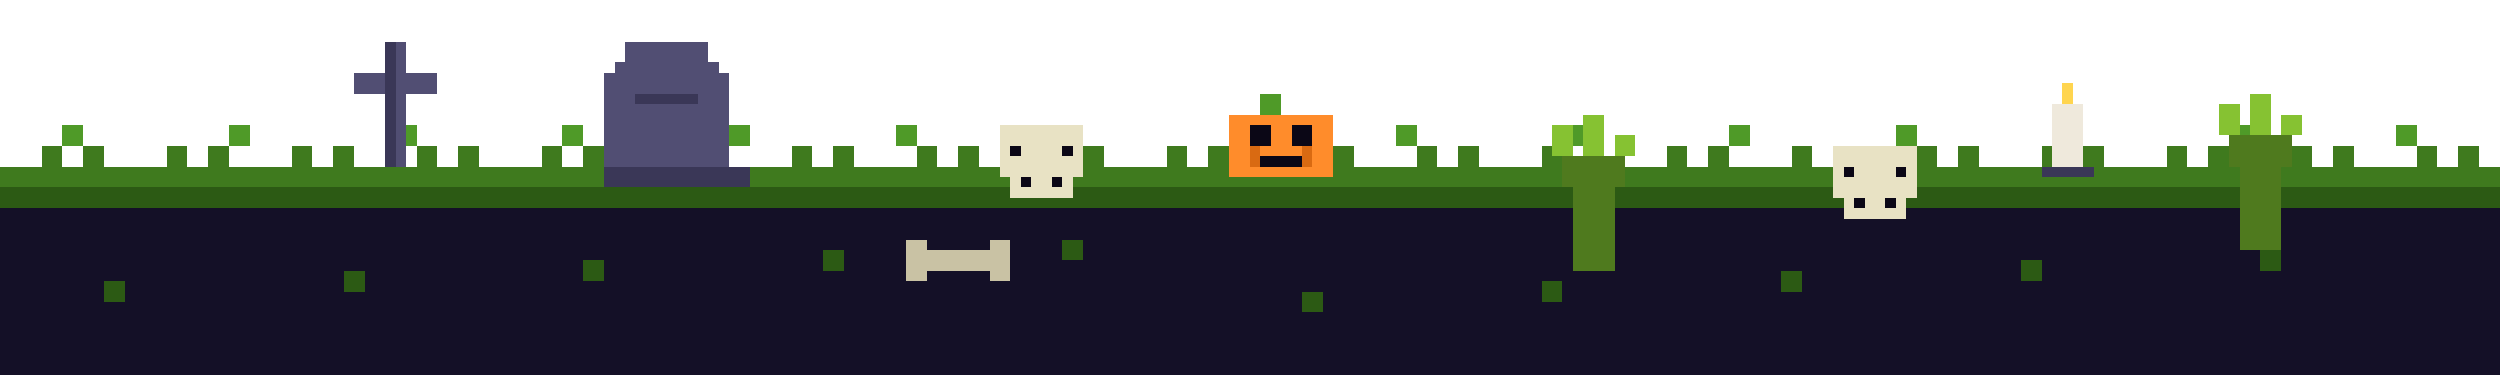
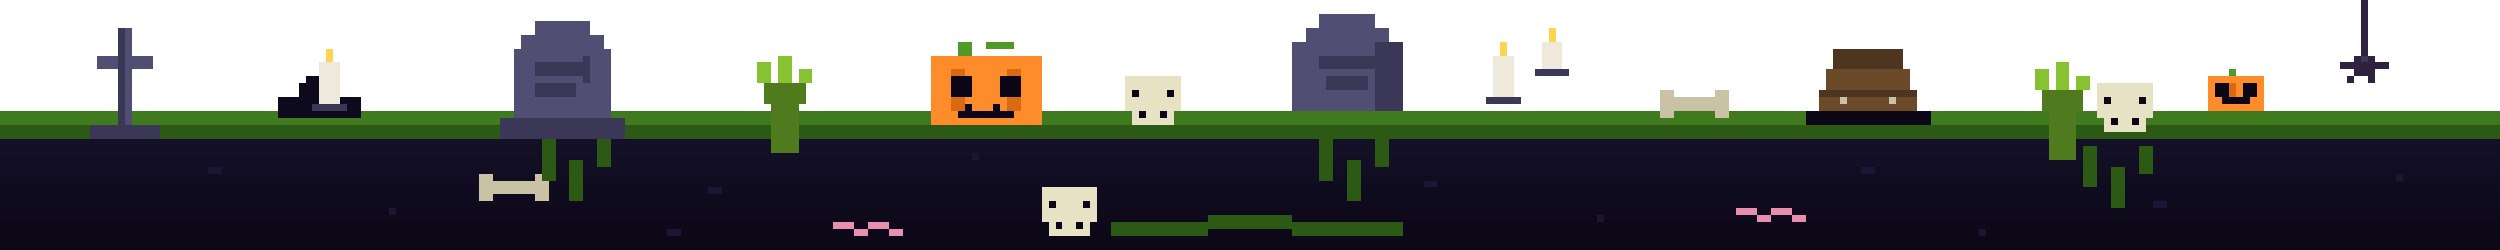
- <svg xmlns="http://www.w3.org/2000/svg" viewBox="0 0 240 36" width="960" height="144" shape-rendering="crispEdges">
-   <rect x="0" y="16" width="240" height="20" fill="#141027" />
-   <rect x="0" y="16" width="240" height="2" fill="#3f7a1e" />
-   <rect x="0" y="18" width="240" height="2" fill="#2c5a14" />
-   <rect x="4" y="14" width="2" height="2" fill="#3f7a1e" />
-   <rect x="6" y="12" width="2" height="2" fill="#4f9a28" />
-   <rect x="8" y="14" width="2" height="2" fill="#3f7a1e" />
-   <rect x="16" y="14" width="2" height="2" fill="#3f7a1e" />
-   <rect x="20" y="14" width="2" height="2" fill="#3f7a1e" />
-   <rect x="22" y="12" width="2" height="2" fill="#4f9a28" />
-   <rect x="28" y="14" width="2" height="2" fill="#3f7a1e" />
-   <rect x="32" y="14" width="2" height="2" fill="#3f7a1e" />
-   <rect x="38" y="12" width="2" height="2" fill="#4f9a28" />
-   <rect x="40" y="14" width="2" height="2" fill="#3f7a1e" />
-   <rect x="44" y="14" width="2" height="2" fill="#3f7a1e" />
-   <rect x="52" y="14" width="2" height="2" fill="#3f7a1e" />
-   <rect x="54" y="12" width="2" height="2" fill="#4f9a28" />
-   <rect x="56" y="14" width="2" height="2" fill="#3f7a1e" />
-   <rect x="64" y="14" width="2" height="2" fill="#3f7a1e" />
-   <rect x="68" y="14" width="2" height="2" fill="#3f7a1e" />
-   <rect x="70" y="12" width="2" height="2" fill="#4f9a28" />
-   <rect x="76" y="14" width="2" height="2" fill="#3f7a1e" />
-   <rect x="80" y="14" width="2" height="2" fill="#3f7a1e" />
-   <rect x="86" y="12" width="2" height="2" fill="#4f9a28" />
-   <rect x="88" y="14" width="2" height="2" fill="#3f7a1e" />
-   <rect x="92" y="14" width="2" height="2" fill="#3f7a1e" />
-   <rect x="100" y="14" width="2" height="2" fill="#3f7a1e" />
-   <rect x="102" y="12" width="2" height="2" fill="#4f9a28" />
-   <rect x="104" y="14" width="2" height="2" fill="#3f7a1e" />
-   <rect x="112" y="14" width="2" height="2" fill="#3f7a1e" />
-   <rect x="116" y="14" width="2" height="2" fill="#3f7a1e" />
-   <rect x="118" y="12" width="2" height="2" fill="#4f9a28" />
-   <rect x="124" y="14" width="2" height="2" fill="#3f7a1e" />
-   <rect x="128" y="14" width="2" height="2" fill="#3f7a1e" />
-   <rect x="134" y="12" width="2" height="2" fill="#4f9a28" />
-   <rect x="136" y="14" width="2" height="2" fill="#3f7a1e" />
-   <rect x="140" y="14" width="2" height="2" fill="#3f7a1e" />
-   <rect x="148" y="14" width="2" height="2" fill="#3f7a1e" />
-   <rect x="150" y="12" width="2" height="2" fill="#4f9a28" />
-   <rect x="152" y="14" width="2" height="2" fill="#3f7a1e" />
-   <rect x="160" y="14" width="2" height="2" fill="#3f7a1e" />
-   <rect x="164" y="14" width="2" height="2" fill="#3f7a1e" />
-   <rect x="166" y="12" width="2" height="2" fill="#4f9a28" />
-   <rect x="172" y="14" width="2" height="2" fill="#3f7a1e" />
-   <rect x="176" y="14" width="2" height="2" fill="#3f7a1e" />
-   <rect x="182" y="12" width="2" height="2" fill="#4f9a28" />
-   <rect x="184" y="14" width="2" height="2" fill="#3f7a1e" />
-   <rect x="188" y="14" width="2" height="2" fill="#3f7a1e" />
-   <rect x="196" y="14" width="2" height="2" fill="#3f7a1e" />
-   <rect x="198" y="12" width="2" height="2" fill="#4f9a28" />
-   <rect x="200" y="14" width="2" height="2" fill="#3f7a1e" />
-   <rect x="208" y="14" width="2" height="2" fill="#3f7a1e" />
-   <rect x="212" y="14" width="2" height="2" fill="#3f7a1e" />
-   <rect x="214" y="12" width="2" height="2" fill="#4f9a28" />
-   <rect x="220" y="14" width="2" height="2" fill="#3f7a1e" />
-   <rect x="224" y="14" width="2" height="2" fill="#3f7a1e" />
-   <rect x="230" y="12" width="2" height="2" fill="#4f9a28" />
-   <rect x="232" y="14" width="2" height="2" fill="#3f7a1e" />
-   <rect x="236" y="14" width="2" height="2" fill="#3f7a1e" />
-   <rect x="10" y="27" width="2" height="2" fill="#2c5a14" />
-   <rect x="33" y="26" width="2" height="2" fill="#2c5a14" />
-   <rect x="56" y="25" width="2" height="2" fill="#2c5a14" />
-   <rect x="79" y="24" width="2" height="2" fill="#2c5a14" />
-   <rect x="102" y="23" width="2" height="2" fill="#2c5a14" />
-   <rect x="125" y="28" width="2" height="2" fill="#2c5a14" />
-   <rect x="148" y="27" width="2" height="2" fill="#2c5a14" />
-   <rect x="171" y="26" width="2" height="2" fill="#2c5a14" />
-   <rect x="194" y="25" width="2" height="2" fill="#2c5a14" />
-   <rect x="217" y="24" width="2" height="2" fill="#2c5a14" />
-   <rect x="37" y="4" width="2" height="12" fill="#514e73" />
-   <rect x="34" y="7" width="8" height="2" fill="#514e73" />
-   <rect x="37" y="4" width="1" height="12" fill="#3a3757" />
-   <rect x="60" y="4" width="8" height="2" fill="#514e73" />
-   <rect x="59" y="6" width="10" height="1" fill="#514e73" />
-   <rect x="58" y="7" width="12" height="9" fill="#514e73" />
-   <rect x="61" y="9" width="6" height="1" fill="#3a3757" />
-   <rect x="58" y="16" width="14" height="2" fill="#3a3757" />
-   <rect x="96" y="12" width="8" height="5" fill="#e8e2c4" />
-   <rect x="97" y="17" width="6" height="2" fill="#e8e2c4" />
-   <rect x="97" y="14" width="1" height="1" fill="#0b0716" />
-   <rect x="102" y="14" width="1" height="1" fill="#0b0716" />
-   <rect x="98" y="17" width="1" height="1" fill="#0b0716" />
-   <rect x="101" y="17" width="1" height="1" fill="#0b0716" />
-   <rect x="88" y="24" width="8" height="2" fill="#c9c2a4" />
-   <rect x="87" y="23" width="2" height="2" fill="#c9c2a4" />
-   <rect x="87" y="25" width="2" height="2" fill="#c9c2a4" />
-   <rect x="95" y="23" width="2" height="2" fill="#c9c2a4" />
-   <rect x="95" y="25" width="2" height="2" fill="#c9c2a4" />
-   <rect x="121" y="9" width="2" height="2" fill="#4f9a28" />
-   <rect x="118" y="11" width="10" height="6" fill="#ff8c2b" />
-   <rect x="120" y="13" width="1" height="3" fill="#d96a12" />
-   <rect x="125" y="13" width="1" height="3" fill="#d96a12" />
-   <rect x="120" y="12" width="2" height="2" fill="#0b0716" />
-   <rect x="124" y="12" width="2" height="2" fill="#0b0716" />
-   <rect x="121" y="15" width="4" height="1" fill="#0b0716" />
-   <rect x="149" y="12" width="2" height="3" fill="#86c232" />
-   <rect x="152" y="11" width="2" height="4" fill="#86c232" />
-   <rect x="155" y="13" width="2" height="2" fill="#86c232" />
-   <rect x="150" y="15" width="6" height="3" fill="#4f7a1e" />
-   <rect x="151" y="18" width="4" height="8" fill="#4f7a1e" />
-   <rect x="176" y="14" width="8" height="5" fill="#e8e2c4" />
-   <rect x="177" y="19" width="6" height="2" fill="#e8e2c4" />
-   <rect x="177" y="16" width="1" height="1" fill="#0b0716" />
-   <rect x="182" y="16" width="1" height="1" fill="#0b0716" />
-   <rect x="178" y="19" width="1" height="1" fill="#0b0716" />
-   <rect x="181" y="19" width="1" height="1" fill="#0b0716" />
-   <rect x="198" y="8" width="1" height="2" fill="#ffd54f" />
-   <rect x="197" y="10" width="3" height="6" fill="#efe9dc" />
-   <rect x="196" y="16" width="5" height="1" fill="#3a3757" />
-   <rect x="213" y="10" width="2" height="3" fill="#86c232" />
-   <rect x="216" y="9" width="2" height="4" fill="#86c232" />
-   <rect x="219" y="11" width="2" height="2" fill="#86c232" />
-   <rect x="214" y="13" width="6" height="3" fill="#4f7a1e" />
-   <rect x="215" y="16" width="4" height="8" fill="#4f7a1e" />
+ <svg xmlns="http://www.w3.org/2000/svg" viewBox="0 0 360 36" width="1440" height="144" shape-rendering="crispEdges">
+   <defs>
+     <linearGradient id="soilg" x1="0" y1="0" x2="0" y2="1">
+       <stop offset="0" stop-color="#141027" />
+       <stop offset="1" stop-color="#0b0716" />
+     </linearGradient>
+   </defs>
+   <rect x="0" y="20" width="360" height="16" fill="url(#soilg)" />
+   <rect x="0" y="16" width="360" height="2" fill="#3f7a1e" />
+   <rect x="0" y="18" width="360" height="2" fill="#2c5a14" />
+   <rect x="17" y="4" width="2" height="14" fill="#514e73" />
+   <rect x="14" y="8" width="8" height="2" fill="#514e73" />
+   <rect x="17" y="4" width="1" height="14" fill="#3a3757" />
+   <rect x="13" y="18" width="10" height="2" fill="#3a3757" />
+   <rect x="44" y="11" width="4" height="1" fill="#0e0a1d" />
+   <rect x="40" y="14" width="3" height="3" fill="#0e0a1d" />
+   <rect x="43" y="12" width="6" height="5" fill="#0e0a1d" />
+   <rect x="49" y="14" width="3" height="3" fill="#0e0a1d" />
+   <rect x="47" y="7" width="1" height="2" fill="#ffd54f" />
+   <rect x="46" y="9" width="3" height="6" fill="#efe9dc" />
+   <rect x="45" y="15" width="5" height="1" fill="#3a3757" />
+   <rect x="77" y="3" width="8" height="2" fill="#514e73" />
+   <rect x="75" y="5" width="12" height="2" fill="#514e73" />
+   <rect x="74" y="7" width="14" height="10" fill="#514e73" />
+   <rect x="77" y="9" width="8" height="2" fill="#3a3757" />
+   <rect x="77" y="12" width="6" height="2" fill="#3a3757" />
+   <rect x="84" y="8" width="1" height="4" fill="#3a3757" />
+   <rect x="72" y="17" width="18" height="3" fill="#3a3757" />
+   <rect x="109" y="9" width="2" height="3" fill="#86c232" />
+   <rect x="112" y="8" width="2" height="4" fill="#86c232" />
+   <rect x="115" y="10" width="2" height="2" fill="#86c232" />
+   <rect x="110" y="12" width="6" height="3" fill="#4f7a1e" />
+   <rect x="111" y="15" width="4" height="7" fill="#4f7a1e" />
+   <rect x="138" y="6" width="2" height="2" fill="#4f9a28" />
+   <rect x="142" y="6" width="4" height="1" fill="#4f9a28" />
+   <rect x="134" y="8" width="16" height="10" fill="#ff8c2b" />
+   <rect x="137" y="10" width="2" height="6" fill="#d96a12" />
+   <rect x="145" y="10" width="2" height="6" fill="#d96a12" />
+   <rect x="137" y="11" width="3" height="3" fill="#0b0716" />
+   <rect x="144" y="11" width="3" height="3" fill="#0b0716" />
+   <rect x="138" y="16" width="8" height="1" fill="#0b0716" />
+   <rect x="139" y="15" width="1" height="1" fill="#0b0716" />
+   <rect x="143" y="15" width="1" height="1" fill="#0b0716" />
+   <rect x="162" y="11" width="8" height="5" fill="#e8e2c4" />
+   <rect x="163" y="16" width="6" height="2" fill="#e8e2c4" />
+   <rect x="163" y="13" width="1" height="1" fill="#0b0716" />
+   <rect x="168" y="13" width="1" height="1" fill="#0b0716" />
+   <rect x="164" y="16" width="1" height="1" fill="#0b0716" />
+   <rect x="167" y="16" width="1" height="1" fill="#0b0716" />
+   <rect x="190" y="2" width="8" height="2" fill="#514e73" />
+   <rect x="188" y="4" width="12" height="2" fill="#514e73" />
+   <rect x="186" y="6" width="16" height="10" fill="#514e73" />
+   <rect x="198" y="6" width="4" height="10" fill="#3a3757" />
+   <rect x="190" y="8" width="8" height="2" fill="#3a3757" />
+   <rect x="191" y="11" width="6" height="2" fill="#3a3757" />
+   <rect x="216" y="6" width="1" height="2" fill="#ffd54f" />
+   <rect x="215" y="8" width="3" height="6" fill="#efe9dc" />
+   <rect x="214" y="14" width="5" height="1" fill="#3a3757" />
+   <rect x="223" y="4" width="1" height="2" fill="#ffd54f" />
+   <rect x="222" y="6" width="3" height="4" fill="#efe9dc" />
+   <rect x="221" y="10" width="5" height="1" fill="#3a3757" />
+   <rect x="240" y="14" width="8" height="2" fill="#c9c2a4" />
+   <rect x="239" y="13" width="2" height="2" fill="#c9c2a4" />
+   <rect x="239" y="15" width="2" height="2" fill="#c9c2a4" />
+   <rect x="247" y="13" width="2" height="2" fill="#c9c2a4" />
+   <rect x="247" y="15" width="2" height="2" fill="#c9c2a4" />
+   <rect x="264" y="7" width="10" height="3" fill="#4e351f" />
+   <rect x="263" y="10" width="12" height="3" fill="#6b4a2a" />
+   <rect x="262" y="13" width="14" height="3" fill="#6b4a2a" />
+   <rect x="262" y="13" width="14" height="1" fill="#4e351f" />
+   <rect x="265" y="14" width="1" height="1" fill="#c9c2a4" />
+   <rect x="272" y="14" width="1" height="1" fill="#c9c2a4" />
+   <rect x="260" y="16" width="18" height="2" fill="#0b0716" />
+   <rect x="293" y="10" width="2" height="3" fill="#86c232" />
+   <rect x="296" y="9" width="2" height="4" fill="#86c232" />
+   <rect x="299" y="11" width="2" height="2" fill="#86c232" />
+   <rect x="294" y="13" width="6" height="3" fill="#4f7a1e" />
+   <rect x="295" y="16" width="4" height="7" fill="#4f7a1e" />
+   <rect x="302" y="12" width="8" height="5" fill="#e8e2c4" />
+   <rect x="303" y="17" width="6" height="2" fill="#e8e2c4" />
+   <rect x="303" y="14" width="1" height="1" fill="#0b0716" />
+   <rect x="308" y="14" width="1" height="1" fill="#0b0716" />
+   <rect x="304" y="17" width="1" height="1" fill="#0b0716" />
+   <rect x="307" y="17" width="1" height="1" fill="#0b0716" />
+   <rect x="321" y="10" width="1" height="1" fill="#4f9a28" />
+   <rect x="318" y="11" width="8" height="5" fill="#ff8c2b" />
+   <rect x="321" y="12" width="1" height="3" fill="#d96a12" />
+   <rect x="319" y="12" width="2" height="2" fill="#0b0716" />
+   <rect x="323" y="12" width="2" height="2" fill="#0b0716" />
+   <rect x="320" y="14" width="4" height="1" fill="#0b0716" />
+   <rect x="340" y="0" width="1" height="8" fill="#2e2240" />
+   <rect x="339" y="8" width="3" height="3" fill="#2e2240" />
+   <rect x="340" y="8" width="1" height="1" fill="#3a3757" />
+   <rect x="337" y="9" width="2" height="1" fill="#2e2240" />
+   <rect x="342" y="9" width="2" height="1" fill="#2e2240" />
+   <rect x="338" y="11" width="1" height="1" fill="#2e2240" />
+   <rect x="341" y="11" width="1" height="1" fill="#2e2240" />
+   <rect x="70" y="26" width="8" height="2" fill="#c9c2a4" />
+   <rect x="69" y="25" width="2" height="2" fill="#c9c2a4" />
+   <rect x="69" y="27" width="2" height="2" fill="#c9c2a4" />
+   <rect x="77" y="25" width="2" height="2" fill="#c9c2a4" />
+   <rect x="77" y="27" width="2" height="2" fill="#c9c2a4" />
+   <rect x="150" y="27" width="8" height="5" fill="#e8e2c4" />
+   <rect x="151" y="32" width="6" height="2" fill="#e8e2c4" />
+   <rect x="151" y="29" width="1" height="1" fill="#0b0716" />
+   <rect x="156" y="29" width="1" height="1" fill="#0b0716" />
+   <rect x="152" y="32" width="1" height="1" fill="#0b0716" />
+   <rect x="155" y="32" width="1" height="1" fill="#0b0716" />
+   <rect x="78" y="20" width="2" height="6" fill="#2c5a14" />
+   <rect x="82" y="23" width="2" height="6" fill="#2c5a14" />
+   <rect x="86" y="20" width="2" height="4" fill="#2c5a14" />
+   <rect x="190" y="20" width="2" height="6" fill="#2c5a14" />
+   <rect x="194" y="23" width="2" height="6" fill="#2c5a14" />
+   <rect x="198" y="20" width="2" height="4" fill="#2c5a14" />
+   <rect x="300" y="21" width="2" height="6" fill="#2c5a14" />
+   <rect x="304" y="24" width="2" height="6" fill="#2c5a14" />
+   <rect x="308" y="21" width="2" height="4" fill="#2c5a14" />
+   <rect x="250" y="30" width="3" height="1" fill="#e88fb0" />
+   <rect x="253" y="31" width="2" height="1" fill="#e88fb0" />
+   <rect x="255" y="30" width="3" height="1" fill="#e88fb0" />
+   <rect x="258" y="31" width="2" height="1" fill="#e88fb0" />
+   <rect x="120" y="32" width="3" height="1" fill="#e88fb0" />
+   <rect x="123" y="33" width="2" height="1" fill="#e88fb0" />
+   <rect x="125" y="32" width="3" height="1" fill="#e88fb0" />
+   <rect x="128" y="33" width="2" height="1" fill="#e88fb0" />
+   <rect x="30" y="24" width="2" height="1" fill="#1c1533" />
+   <rect x="56" y="30" width="1" height="1" fill="#1c1533" />
+   <rect x="102" y="27" width="2" height="1" fill="#1c1533" />
+   <rect x="140" y="22" width="1" height="1" fill="#1c1533" />
+   <rect x="205" y="26" width="2" height="1" fill="#1c1533" />
+   <rect x="230" y="31" width="1" height="1" fill="#1c1533" />
+   <rect x="268" y="24" width="2" height="1" fill="#1c1533" />
+   <rect x="310" y="29" width="2" height="1" fill="#1c1533" />
+   <rect x="345" y="25" width="1" height="1" fill="#1c1533" />
+   <rect x="96" y="33" width="2" height="1" fill="#1c1533" />
+   <rect x="285" y="33" width="1" height="1" fill="#1c1533" />
+   <rect x="160" y="32" width="14" height="2" fill="#2c5a14" />
+   <rect x="174" y="31" width="12" height="2" fill="#2c5a14" />
+   <rect x="186" y="32" width="16" height="2" fill="#2c5a14" />
</svg>
